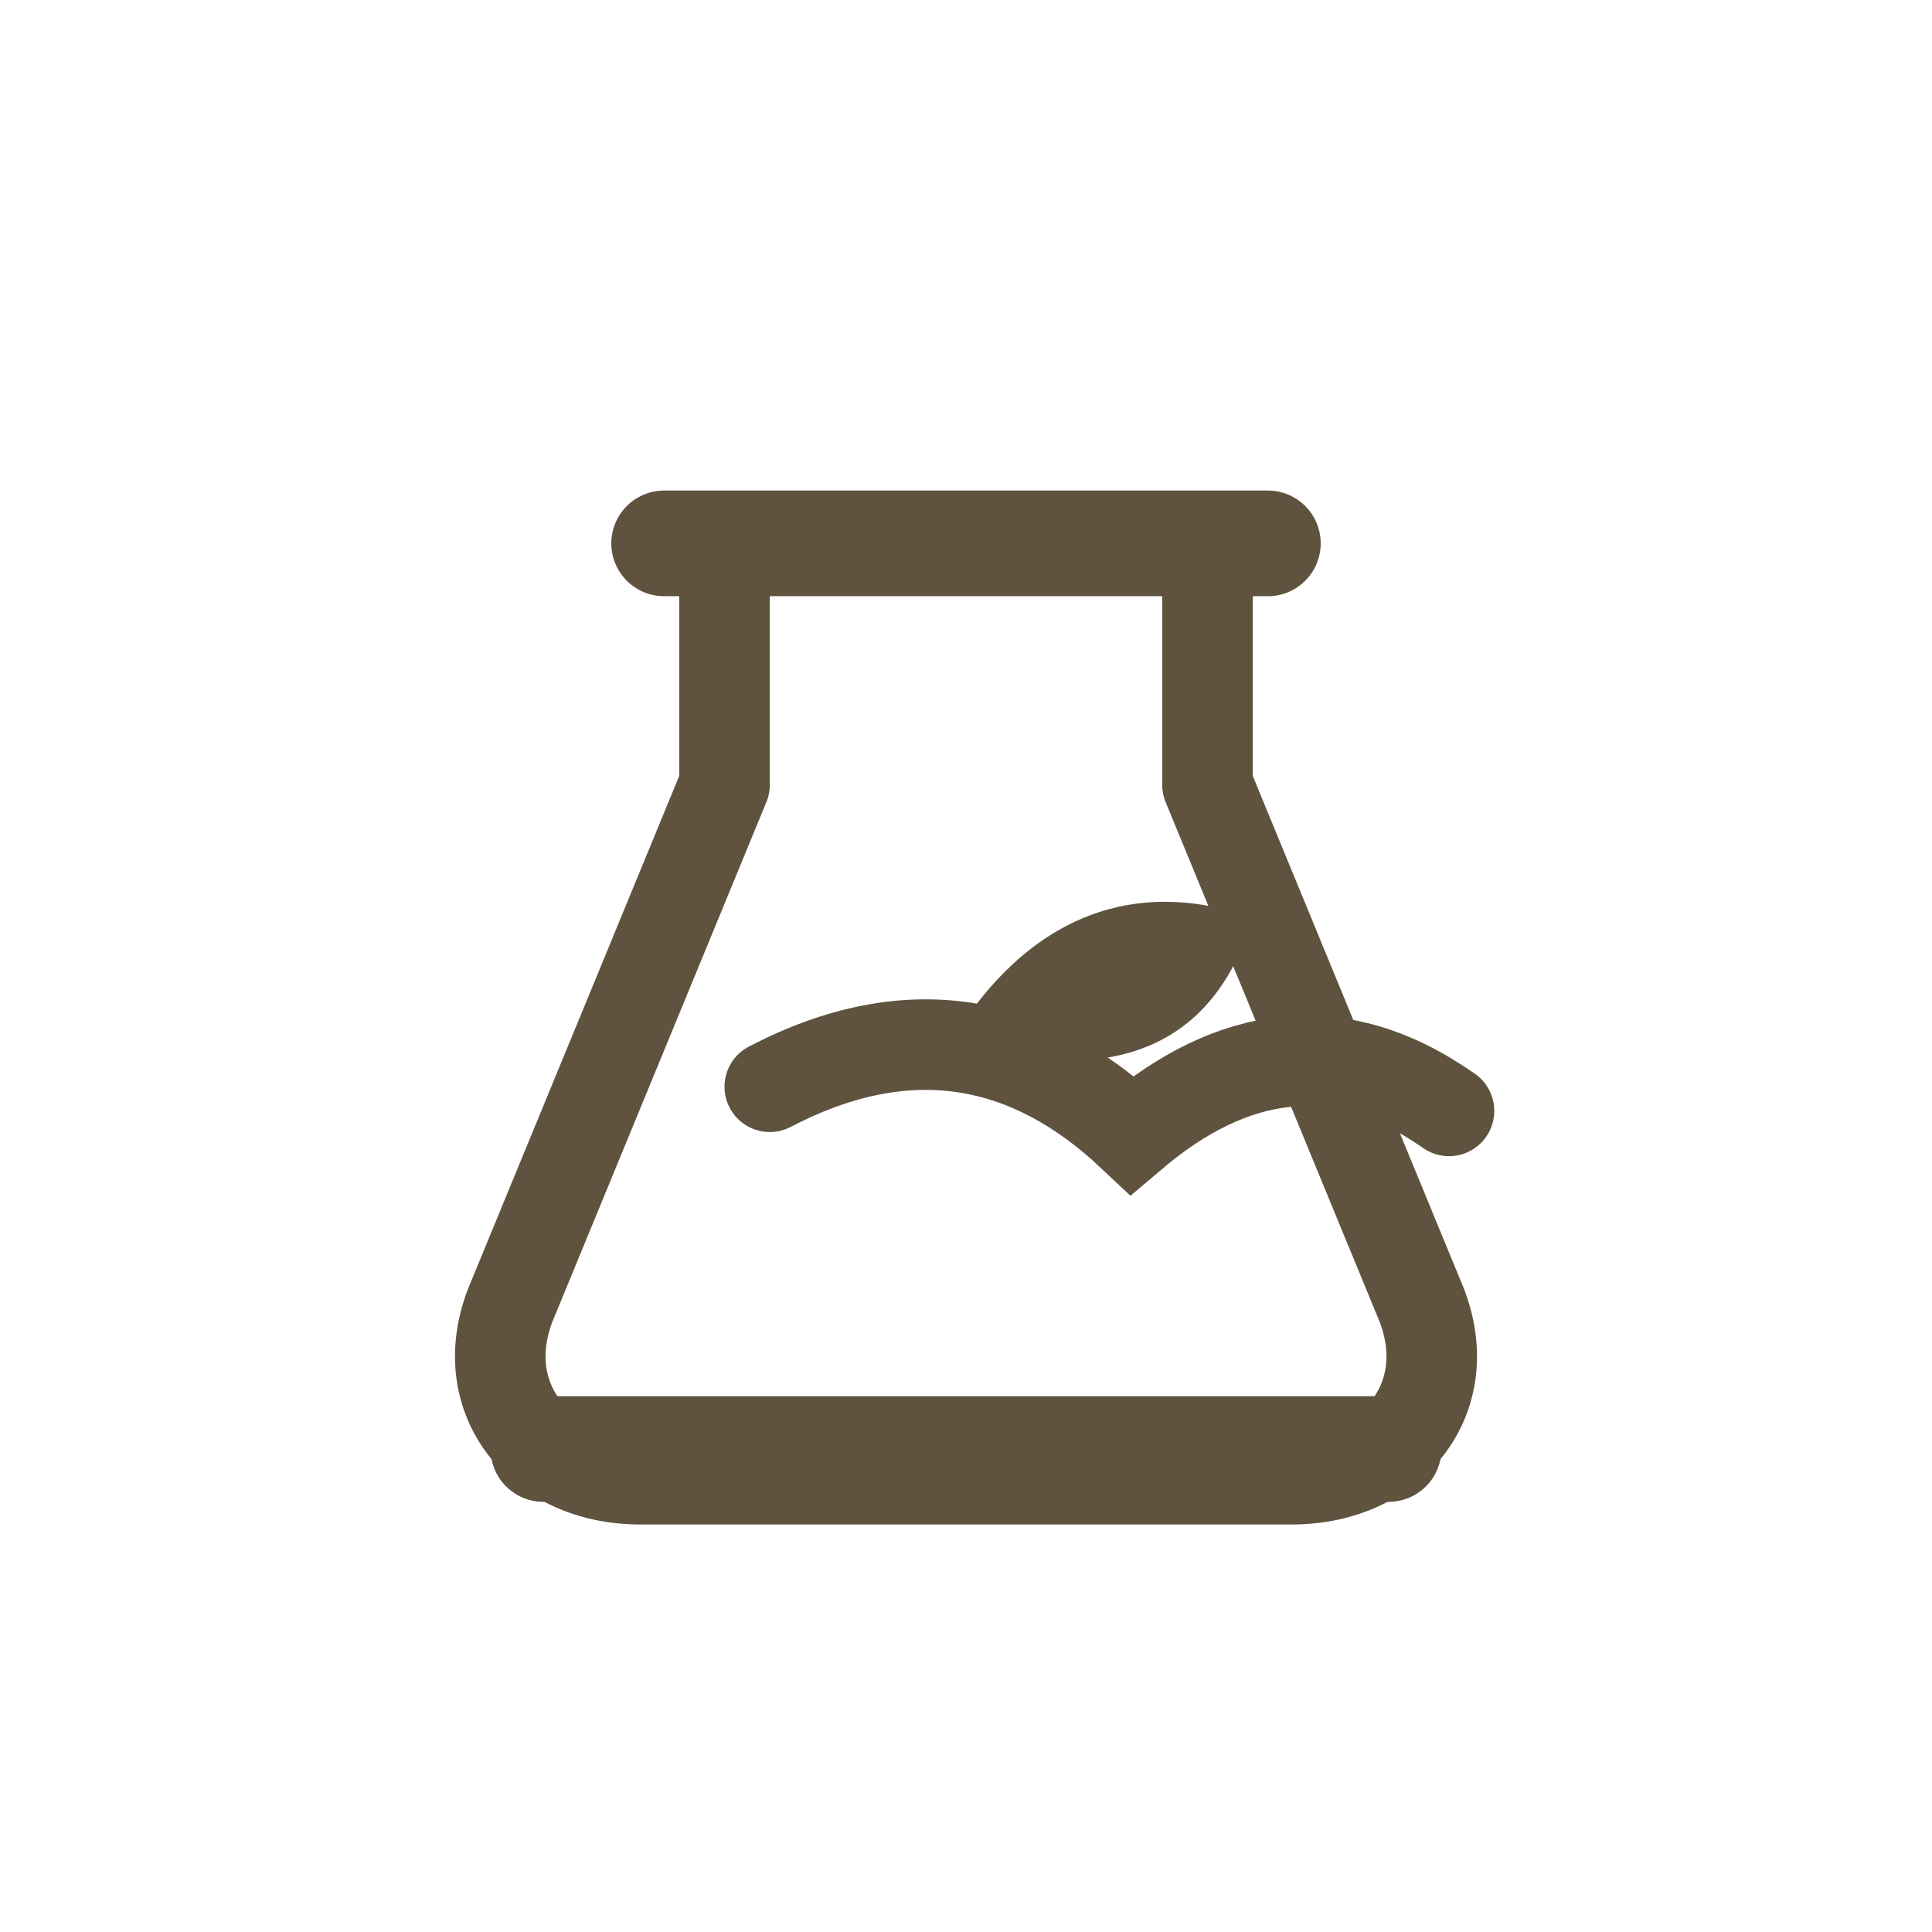
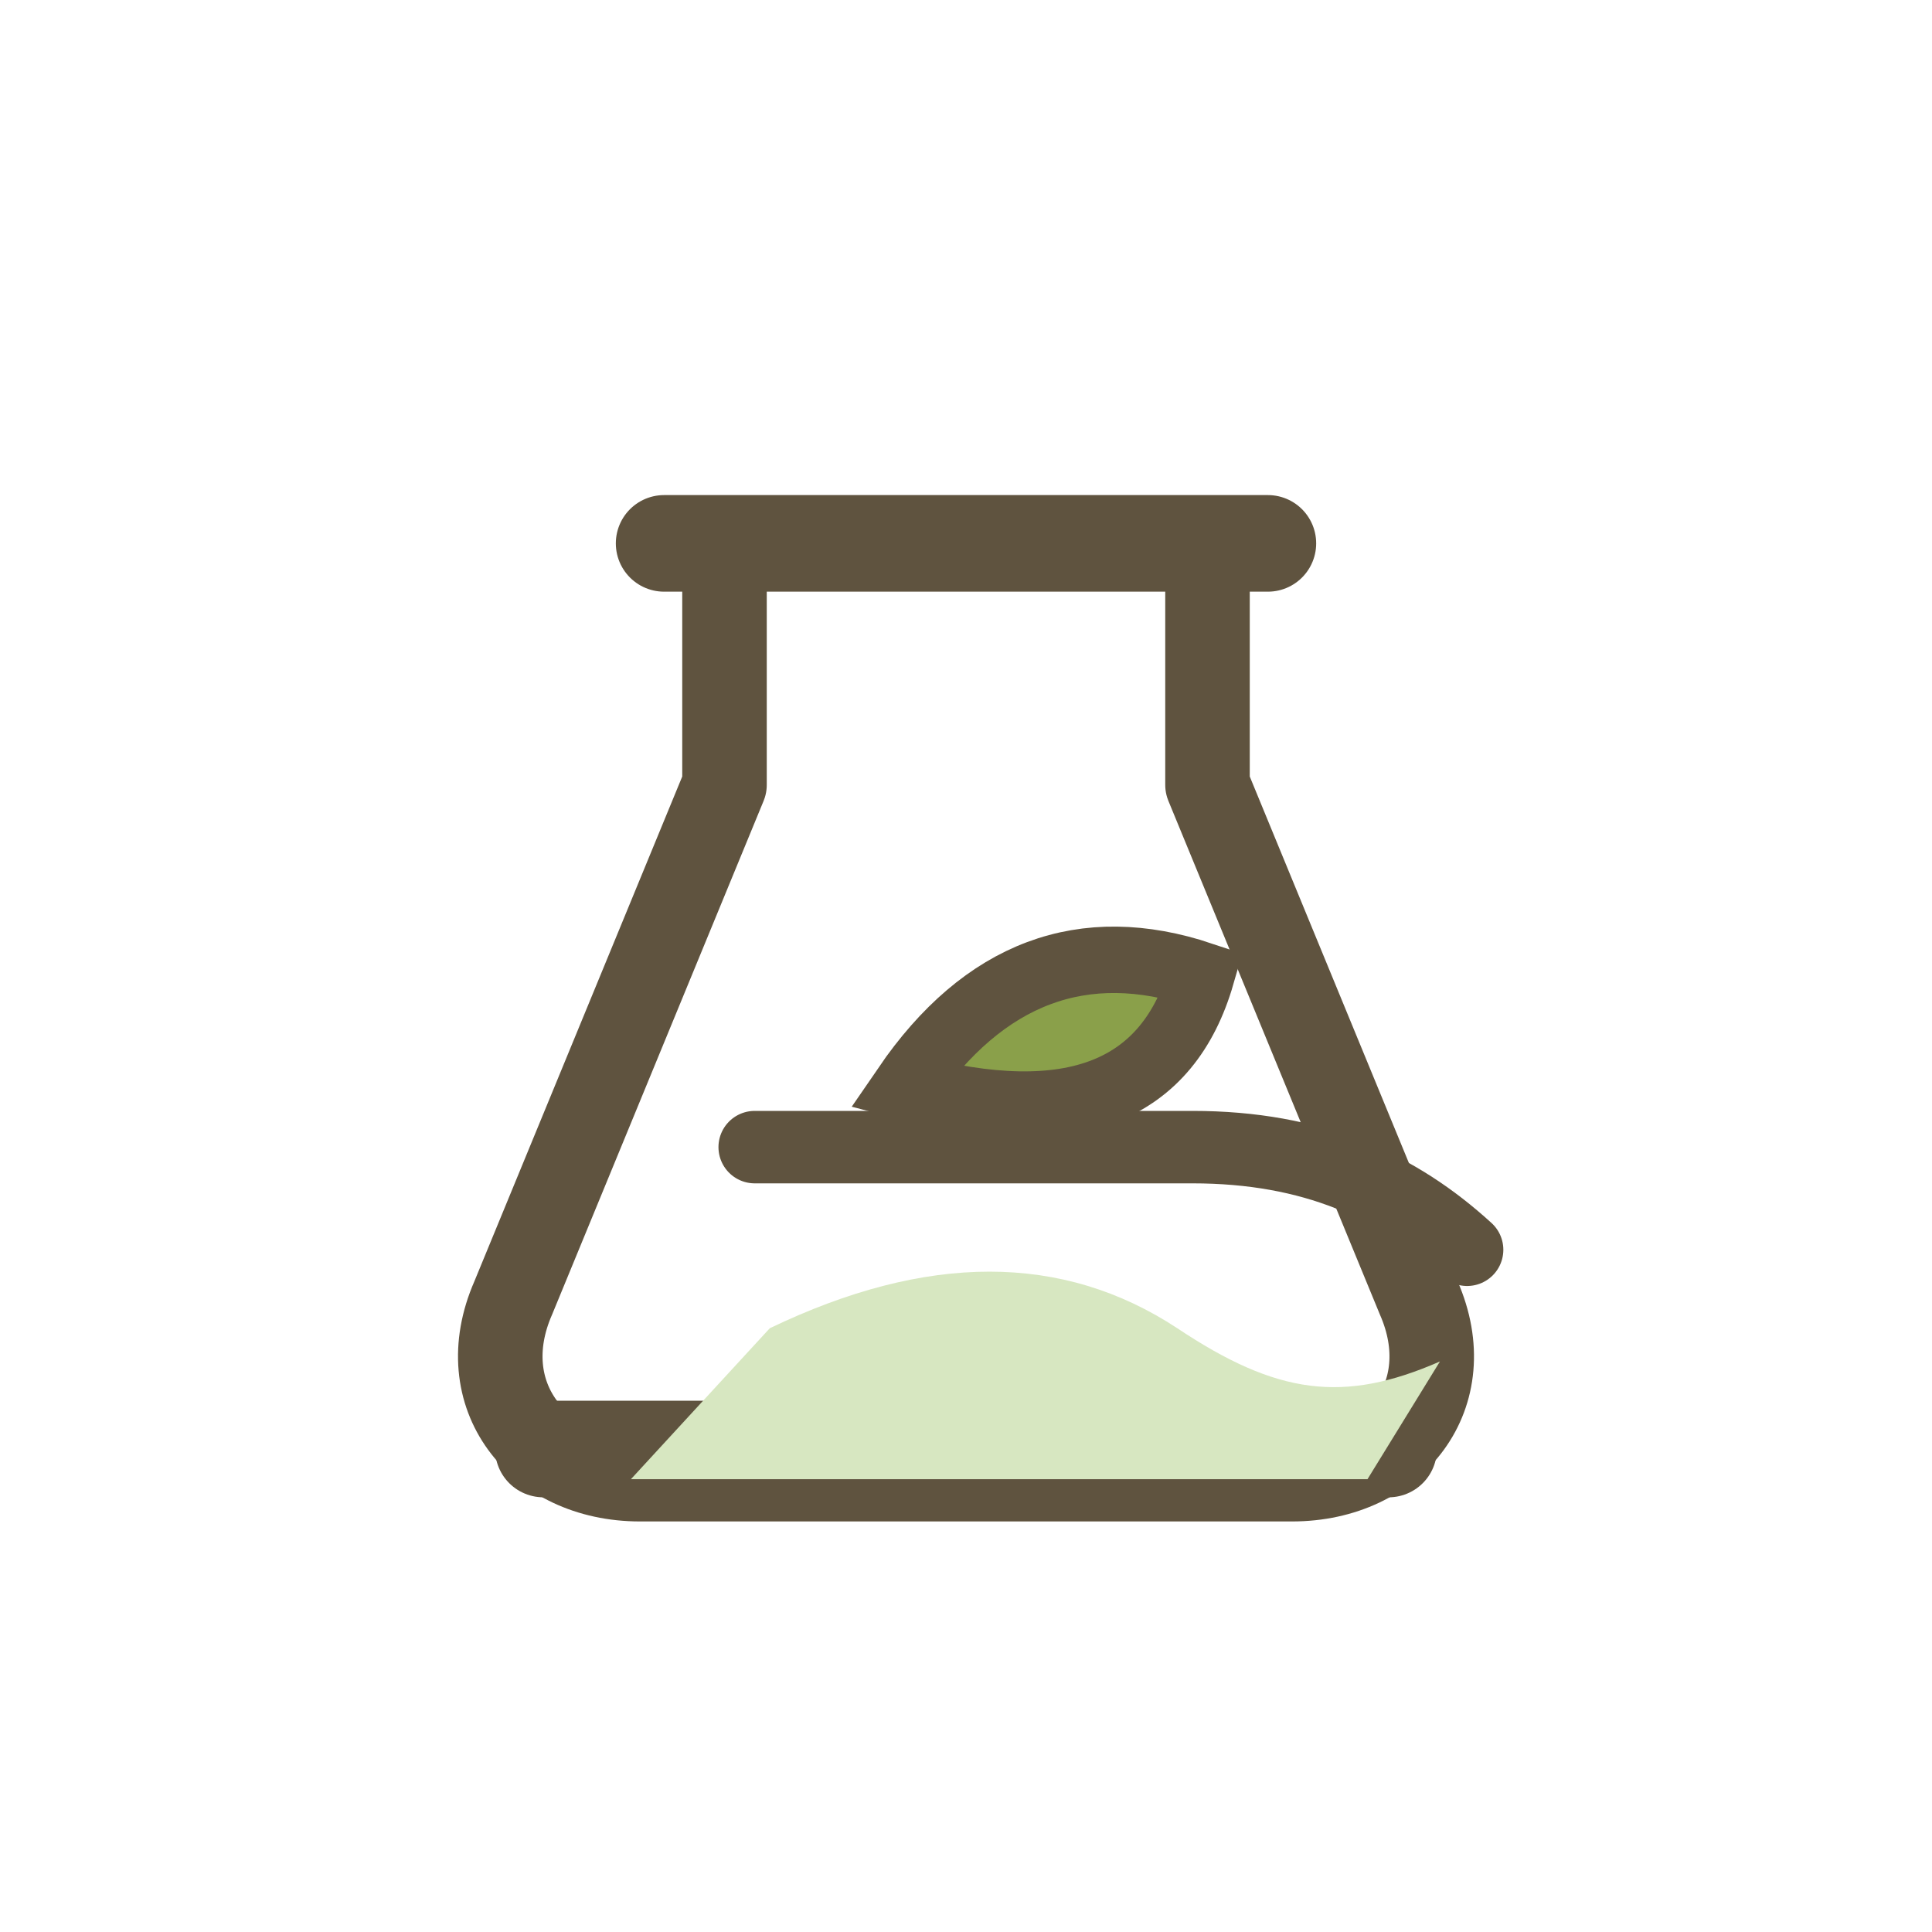
<svg xmlns="http://www.w3.org/2000/svg" viewBox="0 0 64 64" fill="none">
-   <path d="M18 48h28" stroke="#5f533f" stroke-width="3.5" stroke-linecap="round" />
-   <path d="M22 18h20" stroke="#5f533f" stroke-width="3.5" stroke-linecap="round" />
-   <path d="M24 18v8l-7 17c-1.4 3.2.8 6 4.2 6h21.6c3.4 0 5.6-2.8 4.2-6l-7-17v-8" stroke="#5f533f" stroke-width="3" stroke-linejoin="round" />
-   <path d="M25.5 36c4.6-2.4 8.6-1.6 12 1.6 3.3-2.8 6.8-3.4 10.5-.8" stroke="#5f533f" stroke-width="3" stroke-linecap="round" />
-   <path d="M31.5 34.5c2.5-4.1 6-5.5 10-4.1-1.2 4-4.3 5.8-10 4.1Z" fill="#5f533f" />
+   <path d="M18 48h28" stroke="#5f533f" stroke-width="3.2" stroke-linecap="round" />
+   <path d="M22 18h20" stroke="#5f533f" stroke-width="3.2" stroke-linecap="round" />
+   <path d="M24 18v8l-7 17c-1.4 3.2.8 6 4.2 6h21.6c3.4 0 5.6-2.8 4.2-6l-7-17v-8" stroke="#5f533f" stroke-width="2.8" stroke-linejoin="round" />
+   <path d="M25 38h14.5c4 0 6.8 1.3 9.1 3.4" stroke="#5f533f" stroke-width="2.4" stroke-linecap="round" />
+   <path d="M30 36c2.6-3.8 5.9-5 9.8-3.7-1.1 3.8-4.2 5.2-9.8 3.7Z" fill="#8aa04a" stroke="#5f533f" stroke-width="2.2" />
+   <path d="M25.5 44c5.2-2.5 9.7-2.5 13.5 0 3.3 2.2 5.5 2.5 8.7 1.1l-2.4 3.9H20.9Z" fill="#d7e7c1" />
</svg>
